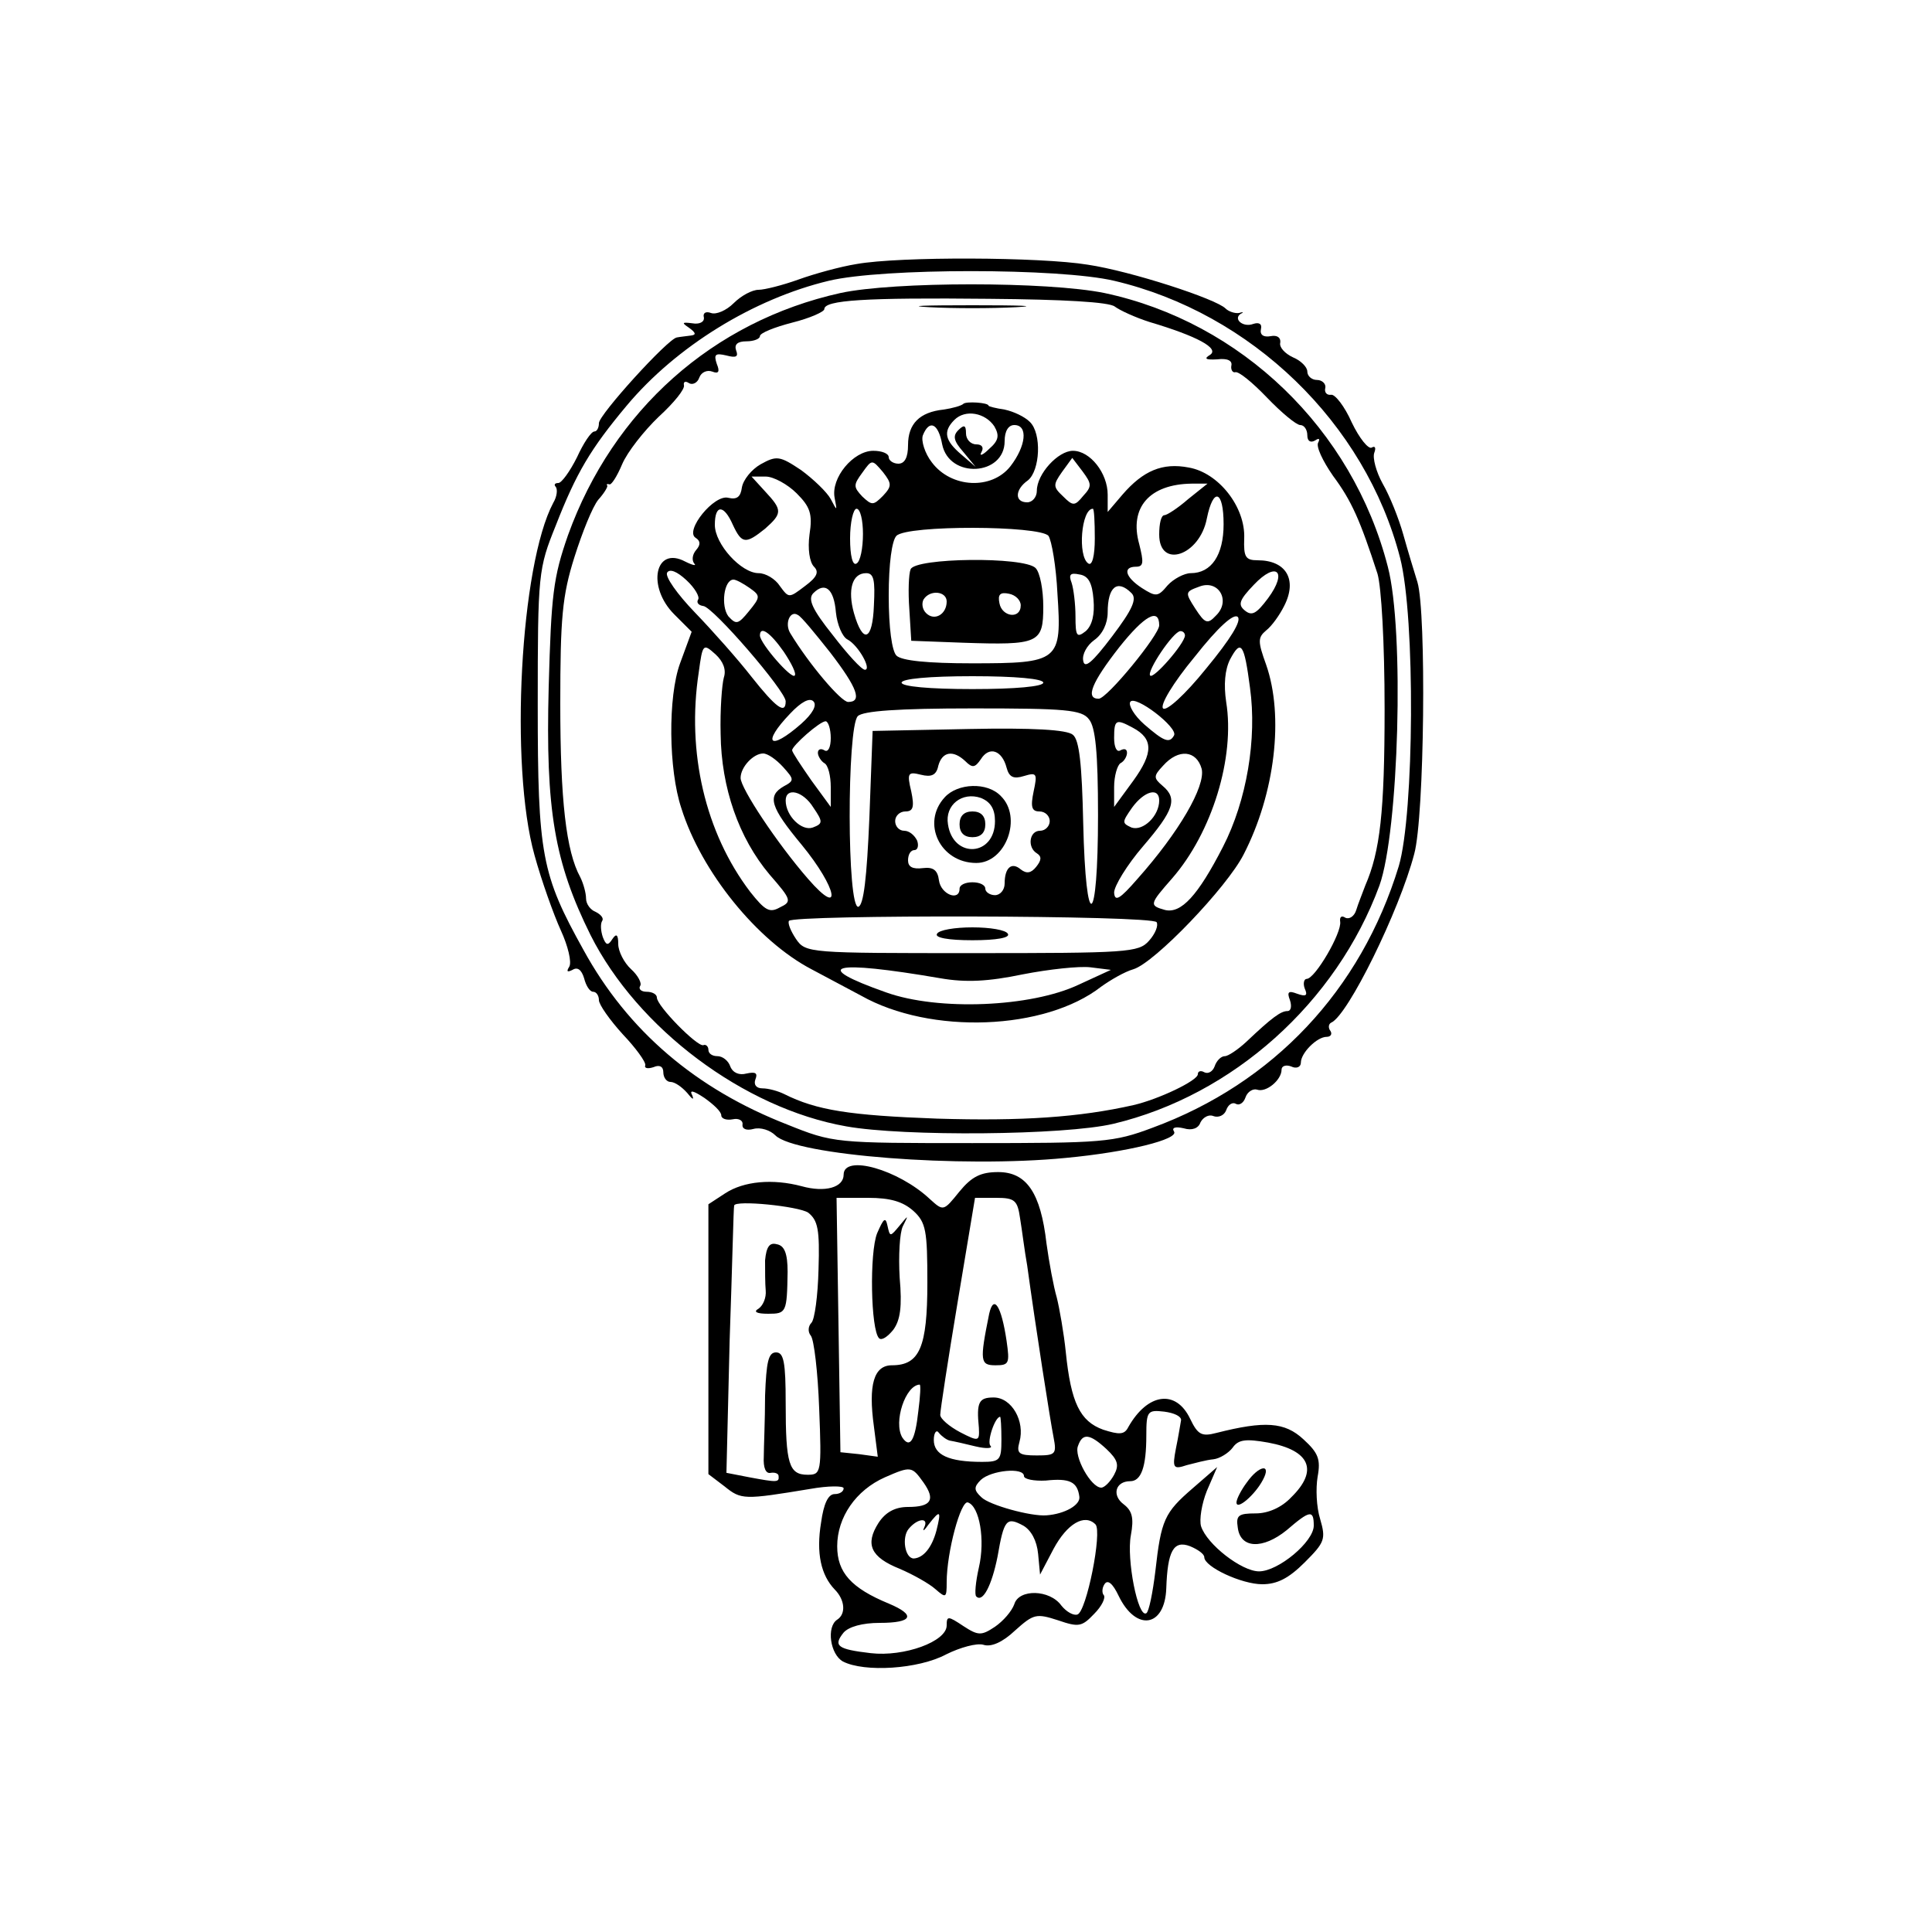
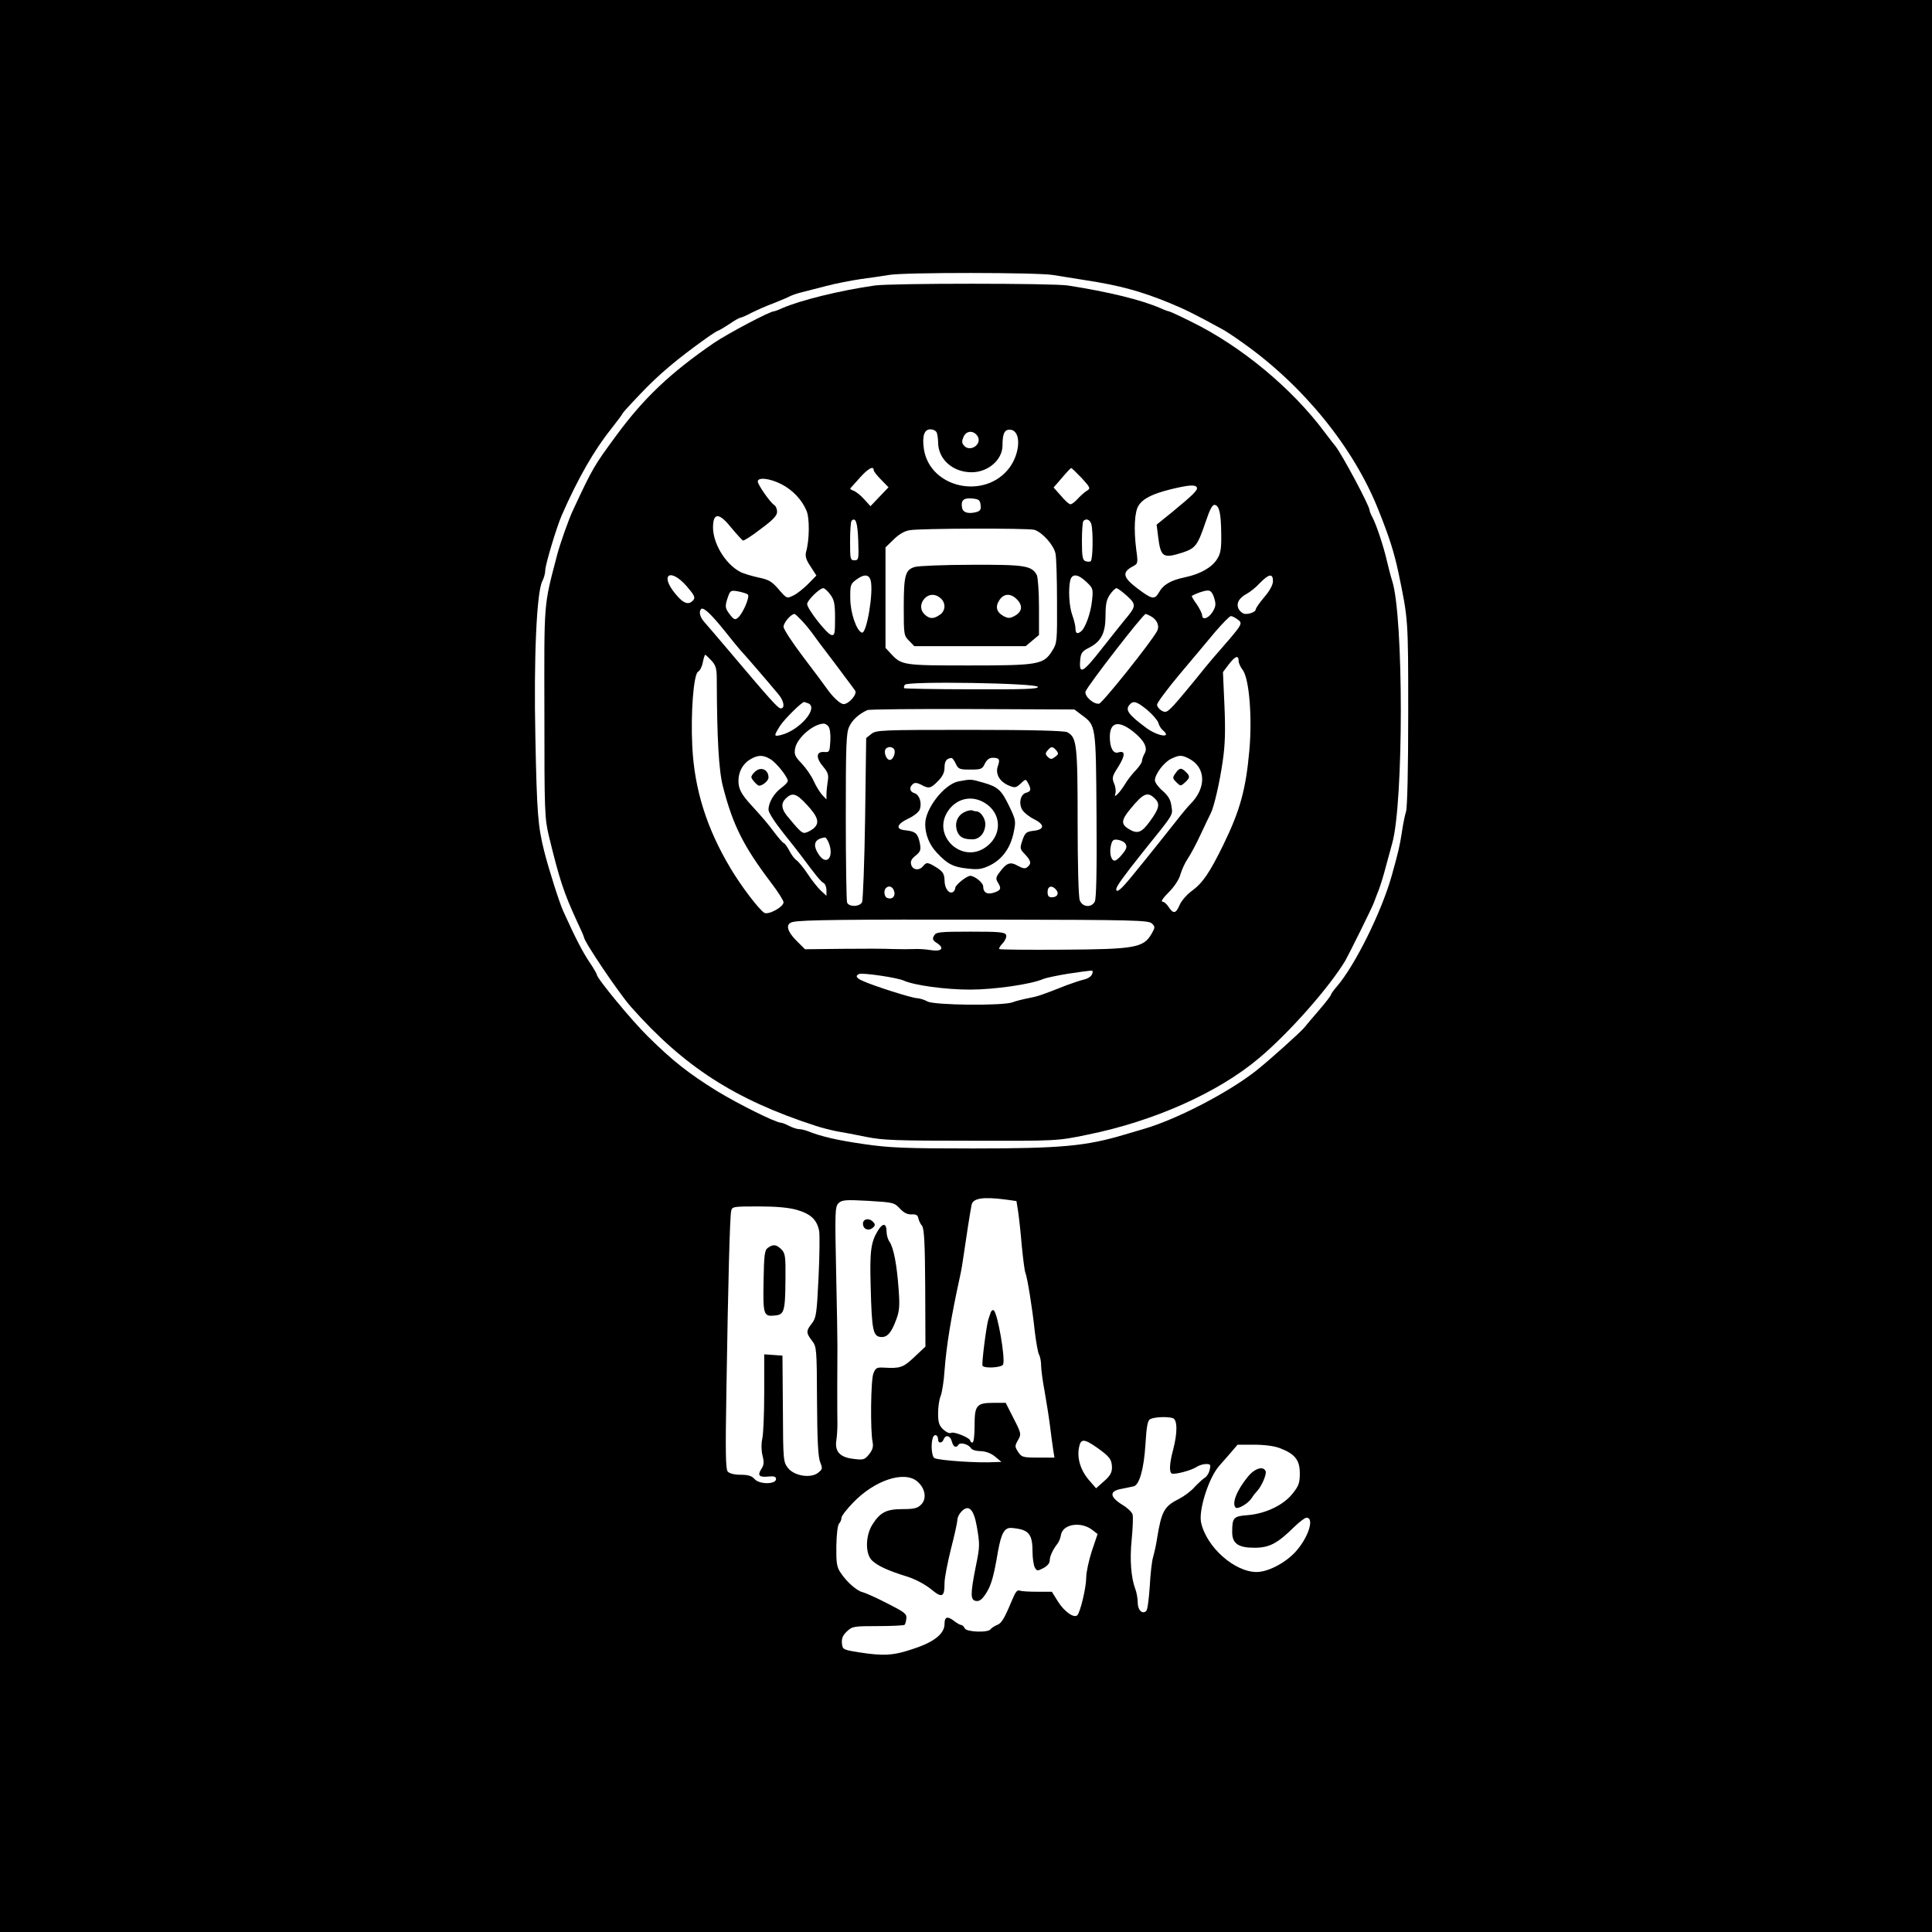
- <svg xmlns="http://www.w3.org/2000/svg" version="1.0" width="300pt" height="300pt" viewBox="0 0 300 300" preserveAspectRatio="xMidYMid meet">
-   <g transform="translate(0,300) scale(0.1,-0.1)" fill="#000000" stroke="none">
-     <path d="M1330 2590 c-25 -4 -65 -15 -90 -24 -25 -9 -53 -16 -62 -16 -10 0 -27 -9 -39 -21 -11 -11 -27 -18 -35 -15 -8 3 -13 0 -11 -7 1 -7 -7 -11 -18 -9 -16 2 -17 1 -5 -7 11 -8 11 -11 3 -12 -7 -1 -17 -2 -22 -3 -14 -2 -121 -120 -121 -133 0 -7 -3 -13 -7 -13 -5 0 -17 -18 -27 -40 -11 -22 -24 -40 -29 -40 -6 0 -7 -3 -4 -6 3 -4 2 -15 -4 -25 -51 -96 -68 -408 -29 -547 11 -40 30 -93 41 -117 11 -24 17 -49 13 -56 -5 -8 -3 -9 5 -5 8 5 14 0 18 -13 3 -12 9 -21 14 -21 5 0 9 -6 9 -13 0 -7 17 -31 37 -53 20 -21 36 -43 35 -48 -2 -5 4 -6 13 -3 9 4 15 1 15 -8 0 -8 5 -15 11 -15 7 0 18 -8 26 -17 8 -10 11 -12 8 -4 -5 9 1 8 19 -4 14 -10 26 -21 26 -27 0 -5 8 -8 18 -6 9 2 16 -2 15 -8 -1 -7 6 -10 17 -7 11 3 26 -2 34 -10 31 -31 288 -51 451 -35 96 9 176 29 168 41 -4 6 2 8 15 5 13 -4 23 0 26 9 4 8 13 13 20 10 8 -3 17 1 20 9 3 9 10 13 15 10 5 -3 12 1 15 10 3 9 12 14 18 12 14 -5 38 15 38 31 0 6 7 8 15 5 8 -4 15 -1 15 6 0 15 25 40 40 40 6 0 9 4 6 9 -4 5 -3 11 1 13 26 11 106 174 129 262 16 58 19 375 5 422 -5 16 -15 49 -22 74 -7 25 -21 60 -32 79 -10 18 -16 40 -13 48 3 8 1 11 -4 8 -5 -3 -19 14 -31 39 -11 25 -26 44 -32 43 -7 -1 -11 4 -9 11 1 6 -5 12 -13 12 -8 0 -15 6 -15 13 0 7 -10 17 -22 22 -13 6 -22 16 -20 23 1 8 -5 12 -15 10 -11 -2 -17 2 -15 11 2 8 -3 11 -12 8 -16 -6 -32 8 -19 16 5 2 3 3 -3 1 -6 -1 -16 2 -21 7 -15 15 -147 58 -214 68 -73 12 -292 13 -359 1z m400 -26 c213 -50 390 -221 444 -430 24 -93 22 -398 -2 -479 -59 -193 -195 -337 -382 -406 -61 -23 -78 -24 -280 -24 -213 0 -216 0 -288 29 -141 55 -247 145 -316 271 -65 117 -71 147 -71 380 0 205 1 212 28 279 32 82 54 119 110 186 77 92 197 166 314 194 83 20 358 20 443 0z" />
-     <path d="M1305 2545 c-198 -44 -353 -182 -423 -376 -23 -66 -26 -92 -30 -236 -5 -191 9 -272 65 -385 73 -145 238 -269 397 -297 89 -16 339 -14 415 4 185 44 346 188 413 370 30 84 39 396 13 495 -55 214 -228 380 -440 425 -88 18 -327 18 -410 0z m426 -21 c8 -6 32 -17 54 -24 74 -22 109 -41 94 -51 -10 -6 -7 -8 11 -7 16 2 24 -2 22 -10 -1 -6 2 -11 6 -10 5 2 27 -16 49 -39 23 -24 46 -43 52 -43 6 0 11 -7 11 -16 0 -9 5 -12 12 -8 6 4 8 3 5 -3 -4 -6 7 -29 23 -52 29 -39 42 -69 69 -152 6 -21 11 -106 11 -210 0 -160 -7 -221 -30 -274 -4 -11 -11 -28 -14 -38 -3 -10 -11 -15 -17 -12 -6 4 -9 1 -8 -6 3 -17 -39 -89 -52 -89 -4 0 -6 -7 -3 -15 5 -11 2 -13 -12 -8 -13 5 -16 3 -11 -10 3 -9 2 -17 -4 -17 -10 0 -24 -10 -64 -48 -13 -12 -28 -22 -33 -22 -6 0 -13 -7 -16 -16 -3 -8 -10 -12 -16 -9 -5 3 -10 2 -10 -3 0 -10 -61 -39 -100 -48 -84 -19 -173 -25 -305 -21 -136 5 -187 13 -237 38 -10 5 -25 9 -34 9 -10 0 -14 6 -11 14 4 10 0 12 -14 9 -11 -3 -21 1 -25 11 -3 9 -12 16 -20 16 -8 0 -14 4 -14 10 0 5 -4 9 -8 7 -10 -2 -72 61 -72 74 0 5 -7 9 -16 9 -8 0 -13 4 -10 9 3 4 -3 16 -14 26 -11 10 -20 28 -20 39 0 15 -3 17 -9 8 -7 -11 -10 -10 -15 3 -3 9 -4 20 -1 25 3 4 -2 10 -10 14 -8 3 -15 12 -15 21 0 8 -4 23 -9 33 -22 40 -31 120 -31 269 0 133 3 168 22 228 12 38 28 78 37 89 9 10 15 20 14 22 -2 2 0 3 3 2 3 -2 12 12 20 31 8 19 34 52 57 74 23 21 41 43 39 49 -1 5 2 7 8 3 5 -3 13 0 16 9 3 8 12 12 20 9 10 -4 12 0 7 12 -5 15 -2 17 15 13 15 -4 19 -2 15 8 -3 9 2 14 16 14 12 0 21 4 21 8 0 5 23 14 50 21 28 7 50 17 50 21 0 14 63 18 256 16 116 -1 186 -5 195 -12z" />
-     <path d="M1443 2523 c37 -2 97 -2 135 0 37 2 6 3 -68 3 -74 0 -105 -1 -67 -3z" />
-     <path d="M1496 2373 c-3 -3 -17 -7 -31 -9 -37 -4 -55 -22 -55 -55 0 -19 -5 -29 -15 -29 -8 0 -15 5 -15 10 0 6 -11 10 -24 10 -31 0 -66 -42 -60 -73 4 -21 4 -21 -6 -2 -6 11 -27 31 -46 45 -33 22 -38 23 -63 9 -14 -8 -27 -24 -29 -36 -2 -15 -8 -19 -21 -16 -22 6 -68 -51 -51 -62 8 -5 8 -11 1 -19 -6 -7 -7 -16 -3 -21 4 -4 -2 -3 -14 3 -47 25 -60 -39 -17 -82 l27 -27 -18 -49 c-19 -52 -18 -165 2 -225 31 -99 118 -206 202 -250 21 -11 56 -30 77 -41 108 -61 286 -54 373 14 14 10 36 23 50 27 33 10 145 127 171 178 49 95 63 215 35 295 -13 36 -13 42 0 53 9 7 21 24 28 38 21 41 3 71 -41 71 -19 0 -22 5 -21 34 2 49 -40 102 -86 110 -41 8 -71 -5 -103 -42 l-23 -27 0 27 c0 33 -27 68 -54 68 -23 0 -56 -36 -56 -62 0 -10 -7 -18 -15 -18 -20 0 -19 20 1 34 19 15 22 73 3 91 -8 8 -25 16 -39 19 -14 2 -25 5 -25 6 0 5 -35 7 -39 3z m48 -35 c8 -14 7 -22 -8 -35 -10 -10 -16 -12 -12 -5 4 7 1 12 -8 12 -9 0 -16 8 -16 17 0 13 -3 14 -12 5 -9 -9 -7 -17 8 -34 l19 -23 -22 19 c-26 22 -29 36 -11 54 17 17 48 11 62 -10z m-81 -28 c11 -54 97 -49 97 5 0 16 6 25 15 25 22 0 18 -33 -6 -64 -29 -37 -92 -34 -122 6 -11 14 -17 34 -14 42 10 25 24 19 30 -14z m-92 -80 c-15 -15 -17 -15 -32 -1 -14 15 -14 18 0 37 15 21 15 21 32 1 14 -18 14 -22 0 -37z m311 0 c-13 -16 -16 -16 -31 -1 -16 15 -16 18 -2 38 l16 22 16 -21 c14 -19 15 -23 1 -38z m-445 4 c21 -21 25 -32 20 -64 -3 -22 0 -43 7 -50 8 -8 5 -16 -14 -30 -25 -19 -25 -19 -39 0 -7 11 -22 20 -33 20 -27 0 -68 45 -68 75 0 32 14 32 28 0 14 -30 20 -30 50 -6 27 24 27 29 0 58 l-21 23 22 0 c12 0 34 -12 48 -26z m608 -9 c-16 -14 -33 -25 -37 -25 -5 0 -8 -13 -8 -30 0 -54 63 -33 74 25 10 49 26 44 26 -9 0 -48 -19 -76 -51 -76 -10 0 -27 -9 -36 -19 -15 -18 -18 -18 -40 -4 -26 17 -30 33 -9 33 12 0 12 7 5 35 -16 57 16 93 81 94 l25 0 -30 -24z m-505 -54 c0 -22 -4 -43 -10 -46 -6 -4 -10 12 -10 39 0 25 5 46 10 46 6 0 10 -18 10 -39z m360 -7 c0 -27 -4 -43 -10 -39 -17 11 -11 85 7 85 2 0 3 -21 3 -46z m-72 4 c5 -7 12 -48 14 -90 7 -105 3 -108 -133 -108 -68 0 -109 4 -117 12 -7 7 -12 43 -12 93 0 50 5 86 12 93 17 17 222 16 236 0z m-544 -99 c-3 -5 1 -9 8 -10 15 -1 128 -132 128 -148 0 -21 -15 -10 -53 38 -21 27 -61 72 -88 100 -27 28 -47 56 -43 62 4 6 15 2 30 -12 13 -12 21 -26 18 -30z m885 2 c-18 -24 -25 -28 -36 -19 -11 9 -9 16 14 40 35 37 53 21 22 -21z m-612 -11 c-2 -55 -17 -61 -31 -12 -10 36 -3 62 19 62 12 0 14 -11 12 -50z m341 9 c2 -23 -2 -40 -12 -49 -14 -11 -16 -8 -16 23 0 19 -3 43 -6 52 -5 13 -2 16 12 13 14 -2 20 -13 22 -39z m-534 18 c17 -12 17 -14 -1 -36 -17 -21 -20 -21 -32 -8 -12 16 -7 57 8 57 4 0 15 -6 25 -13z m724 -43 c-13 -14 -17 -12 -32 11 -16 25 -16 26 6 34 30 12 50 -22 26 -45z m-590 5 c2 -19 10 -38 18 -42 17 -9 38 -47 27 -47 -5 0 -27 24 -50 54 -32 40 -39 56 -30 65 18 18 32 7 35 -30z m459 30 c9 -9 1 -26 -30 -67 -31 -41 -43 -51 -45 -38 -2 10 6 24 17 32 13 9 21 26 21 43 0 40 15 52 37 30z m-468 -92 c43 -56 50 -77 28 -77 -11 0 -61 59 -90 107 -9 15 0 36 12 28 5 -2 27 -29 50 -58z m511 42 c0 -15 -81 -114 -94 -114 -21 0 -11 25 32 80 39 49 62 62 62 34z m73 -67 c-33 -41 -62 -67 -67 -62 -5 5 15 39 49 80 37 47 61 68 67 62 6 -6 -11 -34 -49 -80z m-656 26 c12 -18 20 -34 17 -37 -5 -6 -53 49 -54 62 0 16 16 5 37 -25z m623 25 c-1 -13 -49 -68 -54 -62 -6 6 36 69 47 69 4 0 7 -3 7 -7z m-716 -65 c-3 -11 -6 -50 -5 -88 1 -83 28 -161 76 -218 34 -39 35 -42 16 -51 -16 -9 -23 -5 -46 24 -70 92 -99 217 -80 341 6 45 7 45 26 28 12 -11 17 -24 13 -36z m817 -16 c11 -79 -5 -175 -42 -247 -39 -76 -65 -104 -90 -98 -25 7 -24 9 11 49 62 71 98 188 84 274 -4 27 -2 50 6 66 17 32 22 25 31 -44z m-321 8 c0 -6 -43 -10 -110 -10 -67 0 -110 4 -110 10 0 6 43 10 110 10 67 0 110 -4 110 -10z m-376 -64 c-49 -43 -62 -31 -17 16 17 18 30 25 36 19 6 -6 -1 -19 -19 -35z m579 -18 c-7 -13 -16 -9 -46 17 -16 14 -25 30 -22 35 7 12 75 -40 68 -52z m-132 25 c10 -12 14 -51 14 -149 0 -176 -19 -186 -23 -12 -2 91 -6 129 -16 137 -9 8 -63 11 -162 9 l-149 -3 -5 -134 c-4 -95 -9 -136 -17 -139 -18 -5 -18 279 -1 296 8 8 62 12 179 12 143 0 169 -2 180 -17z m-401 -29 c0 -14 -4 -23 -10 -19 -5 3 -10 2 -10 -4 0 -5 5 -13 10 -16 6 -3 10 -20 10 -37 l0 -31 -30 41 c-16 23 -30 44 -30 47 0 7 43 45 52 45 4 0 8 -12 8 -26z m469 16 c32 -17 32 -39 1 -82 l-30 -41 0 31 c0 17 5 34 10 37 6 3 10 11 10 16 0 6 -4 7 -10 4 -6 -4 -10 5 -10 19 0 29 3 30 29 16z m-196 -62 c4 -15 11 -18 27 -13 20 6 21 4 15 -24 -5 -24 -3 -31 9 -31 9 0 16 -7 16 -15 0 -8 -7 -15 -15 -15 -17 0 -20 -26 -5 -35 8 -5 7 -11 -1 -21 -8 -10 -15 -11 -24 -4 -14 12 -25 3 -25 -22 0 -10 -7 -18 -15 -18 -8 0 -15 5 -15 10 0 6 -9 10 -20 10 -11 0 -20 -4 -20 -10 0 -20 -29 -9 -32 13 -2 16 -9 21 -25 19 -16 -2 -23 2 -23 12 0 9 4 16 10 16 5 0 7 7 4 15 -4 8 -12 15 -20 15 -8 0 -14 7 -14 15 0 8 7 15 16 15 12 0 14 7 9 31 -7 29 -5 31 15 26 16 -4 24 -1 27 14 6 22 23 25 42 7 11 -11 15 -10 24 3 13 21 33 14 40 -13z m-347 1 c17 -19 18 -21 1 -30 -26 -15 -21 -32 28 -91 55 -67 64 -115 10 -53 -48 55 -105 141 -105 157 0 17 20 38 35 38 7 0 20 -9 31 -21z m650 -3 c6 -27 -35 -98 -100 -171 -27 -31 -35 -36 -36 -21 0 10 20 43 45 72 48 56 54 74 30 94 -14 12 -14 15 1 31 24 27 52 24 60 -5z m-603 -60 c15 -22 15 -25 -1 -31 -17 -6 -42 18 -42 42 0 21 27 15 43 -11z m537 11 c0 -24 -25 -48 -43 -42 -15 7 -15 8 1 31 19 26 42 32 42 11z m-4 -189 c3 -5 -2 -18 -12 -29 -16 -18 -33 -19 -275 -19 -253 0 -258 0 -273 22 -8 12 -13 24 -11 28 6 10 565 9 571 -2z m-336 -87 c40 -7 75 -5 128 6 41 8 88 13 105 11 l32 -4 -50 -23 c-74 -35 -218 -41 -299 -12 -119 42 -85 51 84 22z" />
-     <path d="M1414 2116 c-3 -7 -4 -35 -2 -62 l3 -49 80 -3 c118 -4 125 -1 125 56 0 26 -5 53 -12 60 -18 18 -187 16 -194 -2z m56 -50 c0 -20 -19 -31 -32 -18 -6 6 -7 15 -4 21 10 16 36 13 36 -3z m115 -6 c0 -22 -29 -18 -33 3 -3 14 1 18 15 15 10 -2 18 -10 18 -18z" />
-     <path d="M1467 1762 c-37 -40 -7 -102 49 -102 46 0 72 71 38 104 -21 22 -67 20 -87 -2z m78 -37 c0 -55 -65 -59 -73 -5 -5 30 22 51 51 41 15 -6 22 -17 22 -36z" />
-     <path d="M1490 1720 c0 -13 7 -20 20 -20 13 0 20 7 20 20 0 13 -7 20 -20 20 -13 0 -20 -7 -20 -20z" />
-     <path d="M1455 1550 c-4 -6 17 -10 55 -10 38 0 59 4 55 10 -3 6 -28 10 -55 10 -27 0 -52 -4 -55 -10z" />
-     <path d="M1310 1176 c0 -20 -29 -28 -65 -18 -45 12 -90 8 -119 -11 l-26 -17 0 -210 0 -209 25 -19 c26 -21 30 -21 133 -4 28 5 52 5 52 1 0 -5 -6 -9 -14 -9 -10 0 -17 -15 -21 -44 -8 -48 0 -82 21 -104 16 -16 18 -38 4 -47 -17 -11 -11 -54 9 -65 33 -17 117 -12 160 11 22 11 48 18 58 15 12 -4 30 4 49 22 29 26 33 27 67 16 32 -11 37 -10 56 10 12 12 18 25 15 29 -3 3 -3 11 1 17 5 8 13 1 22 -18 27 -56 72 -49 74 12 2 57 11 75 37 65 12 -5 22 -12 22 -17 0 -15 58 -42 90 -42 23 0 41 9 66 34 31 31 33 36 24 67 -6 19 -7 48 -4 66 5 27 1 37 -22 58 -29 27 -60 29 -135 10 -23 -6 -29 -3 -41 22 -22 46 -66 40 -96 -13 -6 -12 -14 -12 -39 -4 -36 13 -50 42 -58 120 -3 30 -10 69 -14 85 -5 17 -12 55 -16 84 -9 79 -31 111 -75 111 -27 0 -41 -7 -60 -30 -25 -31 -25 -31 -46 -12 -49 46 -134 70 -134 38z m108 -56 c20 -18 22 -31 22 -112 0 -100 -12 -128 -55 -128 -28 0 -37 -30 -28 -95 l6 -47 -29 4 -29 3 -3 198 -3 197 49 0 c35 0 54 -6 70 -20z m166 -12 c3 -18 7 -51 11 -73 13 -95 36 -242 41 -267 5 -26 3 -28 -26 -28 -28 0 -32 3 -27 21 9 32 -12 69 -40 69 -23 0 -27 -7 -23 -47 1 -21 0 -22 -29 -7 -17 9 -31 21 -31 27 0 7 12 85 27 175 l27 162 33 0 c29 0 33 -4 37 -32z m-329 9 c15 -12 18 -26 16 -88 -1 -41 -6 -78 -11 -83 -5 -5 -6 -14 -1 -20 5 -6 11 -57 13 -113 4 -100 3 -103 -18 -103 -29 0 -34 17 -34 111 0 64 -3 79 -15 79 -12 0 -15 -15 -17 -67 0 -38 -2 -80 -2 -95 -1 -17 3 -27 11 -25 6 1 12 -1 12 -5 1 -10 -2 -10 -45 -2 l-36 7 5 206 c4 113 6 207 7 209 1 9 100 -1 115 -11z m171 -308 c-5 -46 -13 -59 -25 -41 -14 24 5 81 27 82 2 0 1 -18 -2 -41z m408 -14 c-1 -5 -4 -25 -8 -44 -6 -31 -4 -33 17 -26 12 3 30 8 41 9 10 1 24 10 30 18 9 13 21 14 55 8 65 -12 79 -43 36 -85 -15 -16 -36 -25 -55 -25 -27 0 -31 -3 -28 -22 4 -33 39 -34 76 -4 36 31 42 32 42 7 0 -25 -55 -71 -85 -71 -27 0 -81 42 -90 70 -3 10 1 35 9 55 l16 37 -38 -33 c-44 -38 -49 -49 -58 -129 -4 -33 -10 -63 -14 -65 -13 -8 -31 84 -24 121 5 27 2 38 -11 48 -19 14 -13 36 10 36 17 0 25 22 25 71 0 38 2 40 28 37 15 -2 26 -7 26 -13z m-279 -30 c0 -32 -2 -35 -30 -35 -52 0 -75 11 -75 34 0 11 4 17 8 11 4 -5 12 -11 17 -12 6 -1 24 -5 40 -9 17 -4 27 -3 23 1 -6 6 7 45 15 45 1 0 2 -16 2 -35z m163 -15 c18 -17 20 -25 12 -40 -6 -11 -15 -20 -20 -20 -16 0 -43 49 -36 65 7 20 18 19 44 -5z m-284 -52 c19 -27 12 -38 -24 -38 -20 0 -35 -8 -46 -25 -21 -33 -12 -53 33 -71 21 -9 46 -23 56 -32 16 -14 17 -13 17 11 0 47 22 128 33 124 18 -6 27 -58 17 -101 -5 -22 -7 -43 -4 -45 10 -10 24 17 33 62 10 58 14 62 40 48 12 -7 21 -23 23 -44 l3 -32 21 40 c21 39 48 55 65 38 11 -11 -14 -136 -28 -140 -6 -2 -17 4 -25 14 -18 25 -66 26 -73 2 -4 -11 -17 -26 -30 -35 -21 -14 -26 -14 -49 1 -24 16 -26 16 -26 1 0 -25 -66 -49 -118 -43 -51 6 -59 11 -42 32 8 9 29 15 56 15 51 0 57 12 14 30 -58 24 -80 48 -80 89 0 45 29 87 74 107 41 18 42 17 60 -8z m156 10 c0 -5 16 -8 34 -7 37 4 49 -2 52 -25 2 -13 -23 -27 -51 -29 -24 -2 -89 16 -101 28 -12 11 -12 16 -1 27 16 15 67 20 67 6z m-136 -85 c-7 -26 -20 -42 -35 -43 -14 0 -19 33 -8 46 14 17 32 18 24 2 -3 -7 0 -5 7 5 18 23 20 22 12 -10z" />
-     <path d="M1362 1085 c-12 -30 -10 -150 3 -163 4 -4 13 2 22 13 11 15 14 36 10 81 -2 34 0 70 5 80 9 18 9 18 -5 1 -15 -18 -15 -18 -19 0 -3 14 -6 11 -16 -12z" />
-     <path d="M1536 960 c-15 -74 -14 -80 10 -80 21 0 22 3 17 38 -8 54 -20 73 -27 42z" />
-     <path d="M1188 1043 c0 -15 0 -37 1 -47 1 -11 -4 -23 -11 -28 -9 -5 -3 -8 15 -8 28 0 29 2 30 65 0 29 -5 41 -17 43 -11 3 -16 -4 -18 -25z" />
-     <path d="M1936 698 c-9 -12 -16 -26 -16 -31 0 -13 29 12 41 35 14 26 -6 23 -25 -4z" />
+ <svg xmlns="http://www.w3.org/2000/svg" version="1.0" width="900pt" height="900pt" viewBox="0 0 900 900" preserveAspectRatio="xMidYMid meet">
+   <g transform="translate(0,900) scale(0.1,-0.1)" fill="#000000" stroke="none">
+     <path d="M0 4500 l0 -4500 4500 0 4500 0 0 4500 0 4500 -4500 0 -4500 0 0 -4500z m4905 3219 c33 -5 101 -16 150 -24 162 -25 258 -51 395 -107 74 -31 117 -52 250 -125 14 -8 55 -35 91 -61 281 -199 515 -487 630 -777 51 -127 73 -197 93 -290 46 -221 46 -214 46 -655 0 -257 -4 -439 -10 -460 -6 -19 -15 -64 -20 -100 -10 -63 -15 -85 -47 -200 -47 -167 -170 -416 -255 -515 -16 -18 -28 -36 -28 -39 0 -4 -24 -35 -53 -69 -29 -34 -62 -72 -72 -85 -21 -24 -154 -144 -220 -197 -128 -102 -373 -230 -530 -275 -16 -5 -55 -16 -85 -25 -180 -54 -295 -65 -707 -65 -316 0 -388 3 -506 20 -126 18 -203 36 -265 61 -13 5 -31 9 -40 9 -9 0 -30 7 -46 15 -15 8 -33 15 -38 15 -24 0 -197 86 -299 148 -133 83 -202 137 -319 252 -74 72 -240 273 -240 290 0 4 -16 32 -36 61 -31 47 -62 106 -120 234 -19 42 -68 197 -89 280 -29 116 -34 176 -41 530 -8 369 6 676 32 727 8 15 14 38 14 51 0 26 52 199 77 257 75 171 150 302 230 402 29 37 53 69 53 72 0 2 37 43 83 91 85 90 172 163 305 258 28 20 55 37 58 37 3 0 26 14 51 30 24 17 48 30 52 30 4 0 28 10 52 23 24 12 71 33 104 45 33 13 68 28 77 33 10 5 34 13 55 18 21 5 72 19 113 29 41 11 113 25 160 32 47 6 105 15 130 19 69 13 696 12 765 0z m-220 -4307 l50 -7 8 -50 c4 -27 12 -99 17 -160 6 -60 13 -117 17 -125 9 -23 32 -164 43 -269 6 -51 15 -101 20 -111 6 -10 10 -34 10 -52 0 -18 7 -71 16 -118 8 -47 20 -119 25 -160 5 -41 12 -92 15 -112 l6 -38 -76 0 c-71 0 -77 2 -93 26 -16 25 -16 28 -1 55 16 28 16 31 -20 101 l-37 73 -56 0 c-80 0 -89 -11 -89 -106 0 -46 -4 -79 -10 -79 -5 0 -10 4 -10 8 0 14 -77 45 -90 37 -6 -4 -22 3 -36 16 -19 18 -24 32 -24 75 0 29 5 65 12 81 6 15 15 69 18 118 9 118 30 247 72 439 6 26 14 74 18 105 10 71 30 199 36 228 6 31 52 39 159 25z m-493 -42 c19 -20 35 -28 54 -27 21 1 29 -3 32 -18 2 -11 10 -27 17 -35 10 -12 14 -79 15 -289 l1 -274 -52 -49 c-52 -49 -65 -53 -141 -49 -33 2 -39 -1 -49 -26 -13 -29 -15 -271 -4 -321 4 -21 0 -36 -16 -56 -21 -26 -26 -28 -73 -22 -63 7 -88 34 -80 86 3 19 5 53 5 75 -1 40 -1 278 0 365 0 25 -2 181 -6 346 -6 279 -5 303 11 319 16 15 31 17 138 11 117 -7 122 -8 148 -36z m-480 -6 c65 -19 94 -46 104 -99 3 -18 2 -116 -3 -218 -8 -166 -11 -187 -31 -212 -28 -35 -27 -45 1 -81 21 -28 22 -35 23 -281 1 -182 5 -262 15 -285 11 -28 11 -32 -9 -48 -34 -28 -110 -16 -140 20 -23 29 -24 33 -25 277 l-2 248 -42 3 -43 3 0 -178 c0 -98 -4 -195 -9 -215 -5 -23 -5 -54 1 -78 8 -32 7 -45 -6 -64 -19 -30 -9 -39 37 -34 23 2 32 -1 32 -12 0 -25 -77 -26 -100 0 -13 15 -30 20 -65 20 -30 0 -52 6 -60 15 -10 12 -11 97 -6 383 8 510 16 803 22 830 4 21 8 22 126 22 82 0 141 -5 180 -16z m1751 -970 c22 -7 23 -67 2 -147 -17 -64 -19 -103 -7 -111 11 -7 93 14 117 31 11 7 30 13 43 13 21 0 23 -3 17 -27 -3 -16 -14 -32 -23 -37 -9 -6 -30 -25 -47 -43 -16 -19 -49 -43 -72 -55 -70 -35 -82 -57 -103 -185 -4 -29 -13 -67 -18 -85 -6 -18 -13 -80 -16 -138 -4 -57 -10 -108 -16 -114 -18 -18 -40 3 -40 38 0 19 -5 47 -11 63 -20 52 -27 138 -17 233 5 52 7 103 4 115 -3 11 -24 31 -46 44 -63 39 -64 66 -2 76 20 4 44 9 53 11 27 7 48 82 55 197 5 82 10 110 22 116 18 10 78 13 105 5z m-1093 -100 c0 -19 19 -18 26 1 9 23 31 18 38 -10 7 -26 20 -32 31 -15 8 13 47 2 58 -16 4 -8 25 -14 45 -14 24 -1 47 -9 67 -25 l30 -25 -30 -1 c-78 -5 -252 7 -281 18 -14 5 -19 67 -8 97 7 18 24 12 24 -10z m738 -36 c61 -43 71 -56 72 -94 0 -24 -9 -40 -37 -64 l-37 -33 -33 38 c-39 45 -56 101 -47 150 8 44 23 44 82 3z m854 -4 c71 -27 93 -56 93 -117 0 -45 -5 -59 -33 -94 -42 -54 -126 -94 -208 -101 -68 -5 -74 -11 -74 -79 0 -53 28 -73 103 -73 70 0 107 19 187 98 24 23 49 42 56 42 39 0 8 -95 -52 -160 -48 -52 -128 -93 -180 -93 -103 0 -234 116 -259 231 -12 58 36 209 85 264 8 9 31 35 50 57 l35 41 77 0 c48 0 94 -6 120 -16z m-1688 -156 c37 -32 44 -80 17 -107 -17 -17 -33 -21 -86 -21 -76 0 -105 -15 -141 -72 -33 -52 -34 -138 -1 -168 26 -25 77 -48 165 -75 37 -12 82 -36 109 -58 52 -43 63 -38 63 29 0 23 14 94 30 159 17 65 30 126 30 136 0 11 9 28 20 39 33 33 56 9 70 -69 15 -88 15 -93 -5 -191 -25 -127 -25 -154 2 -158 16 -2 28 7 46 35 24 37 36 77 56 196 16 88 31 113 66 109 78 -7 95 -27 95 -113 0 -28 5 -59 10 -70 10 -18 13 -18 40 -4 18 9 30 23 30 35 0 20 14 51 37 80 6 8 13 25 15 38 7 53 95 67 149 23 l22 -17 -27 -80 c-14 -43 -26 -99 -26 -123 0 -46 -27 -159 -41 -175 -15 -16 -61 16 -91 64 l-28 45 -68 0 c-37 0 -73 2 -80 5 -14 5 -21 -4 -40 -50 -34 -81 -47 -103 -68 -110 -12 -5 -25 -14 -29 -19 -10 -18 -115 -14 -121 4 -4 8 -11 15 -16 15 -5 0 -21 9 -35 20 -30 23 -43 18 -43 -15 0 -45 -48 -84 -143 -115 -96 -33 -140 -35 -257 -17 -73 12 -75 13 -78 42 -2 23 4 37 23 55 25 24 33 25 145 25 65 0 121 3 124 6 3 3 7 16 8 29 3 22 -8 30 -89 71 -50 26 -102 49 -115 52 -28 7 -76 50 -103 92 -17 25 -20 46 -19 123 1 55 6 98 13 105 6 6 11 18 11 27 0 8 24 39 53 69 101 106 241 152 301 99z" />
+     <path d="M4075 7670 c-162 -23 -348 -69 -432 -106 -17 -8 -34 -14 -37 -14 -20 0 -214 -103 -281 -148 -202 -139 -326 -256 -455 -432 -103 -140 -109 -150 -200 -345 -21 -44 -63 -163 -76 -215 -62 -238 -59 -205 -58 -730 0 -461 1 -490 21 -575 49 -201 68 -260 129 -393 19 -40 34 -74 34 -77 0 -20 161 -259 219 -325 247 -279 484 -432 859 -554 30 -10 75 -21 100 -26 26 -4 88 -16 137 -26 78 -16 144 -18 490 -18 399 -1 400 -1 540 28 308 62 608 195 799 356 139 116 328 330 403 455 16 28 124 245 133 270 4 11 14 38 23 60 8 22 23 69 32 105 10 36 23 85 30 110 54 187 54 1061 0 1225 -7 22 -18 65 -25 95 -15 65 -47 162 -66 199 -8 14 -14 30 -14 34 0 21 -131 265 -160 300 -6 7 -27 34 -48 62 -154 207 -391 403 -624 517 -54 27 -100 48 -104 48 -3 0 -20 6 -37 14 -93 40 -241 76 -432 106 -69 11 -824 11 -900 0z m289 -686 c3 -9 6 -29 6 -44 0 -79 68 -140 156 -140 77 0 144 58 144 125 0 57 10 76 38 73 49 -6 46 -106 -5 -176 -113 -152 -370 -97 -399 85 -9 61 1 93 30 93 13 0 27 -7 30 -16z m190 -16 c23 -38 -36 -77 -64 -43 -10 12 -10 21 -1 41 13 29 47 30 65 2z m-484 -158 c0 -6 16 -26 35 -45 l34 -35 -42 -44 -42 -44 -30 33 c-16 18 -39 36 -49 39 -10 4 -17 8 -15 11 2 2 22 24 44 49 38 43 65 58 65 36z m969 -37 c39 -43 42 -48 26 -58 -10 -5 -29 -22 -43 -37 -14 -16 -30 -28 -36 -27 -6 0 -26 18 -44 40 l-34 38 39 45 c21 25 40 45 43 46 2 0 24 -21 49 -47z m-1400 -28 c53 -27 96 -72 118 -124 15 -34 14 -136 -2 -192 -5 -20 0 -37 21 -68 l27 -42 -38 -39 c-21 -21 -52 -46 -69 -54 -31 -15 -31 -15 -69 29 -32 37 -46 45 -95 55 -31 7 -68 18 -82 25 -74 38 -135 143 -128 222 4 56 32 51 86 -17 25 -30 49 -56 53 -58 4 -2 42 22 83 54 57 42 76 62 76 80 0 13 -6 27 -13 31 -19 12 -77 95 -77 110 0 21 56 15 109 -12z m1936 -15 c7 -11 -14 -33 -114 -115 l-73 -59 7 -56 c12 -96 23 -103 114 -74 60 20 70 33 107 142 20 60 32 82 43 80 21 -4 29 -39 30 -137 1 -67 -3 -90 -19 -115 -24 -39 -78 -70 -149 -85 -67 -14 -102 -34 -123 -72 -20 -34 -32 -31 -101 21 -66 50 -71 74 -21 101 25 13 26 15 17 79 -12 95 -8 176 11 205 21 33 66 55 151 76 83 20 112 22 120 9z m-1007 -82 c3 -22 -2 -29 -22 -34 -36 -9 -60 -1 -64 19 -7 36 6 48 45 45 33 -3 38 -7 41 -30z m-570 -166 c3 -87 2 -92 -18 -92 -19 0 -20 6 -20 88 0 49 3 92 7 96 19 19 28 -8 31 -92z m1086 76 c9 -36 7 -166 -3 -172 -5 -4 -16 -3 -25 0 -13 5 -16 23 -16 93 0 48 3 91 7 94 13 14 31 6 37 -15z m-266 -26 c37 -11 91 -71 99 -111 4 -20 7 -121 7 -226 1 -181 0 -192 -22 -226 -40 -65 -64 -69 -388 -69 -307 0 -314 1 -364 55 l-25 27 0 234 0 234 37 36 c23 23 50 40 75 44 47 9 549 10 581 2z m-1619 -263 c35 -41 41 -52 31 -64 -21 -26 -47 -17 -84 29 -74 89 -24 123 53 35z m857 27 c14 -56 -19 -250 -41 -243 -25 8 -54 93 -54 159 -1 61 1 68 27 87 37 28 60 26 68 -3z m1004 -6 c32 -30 33 -33 27 -89 -6 -58 -32 -129 -52 -143 -17 -13 -25 -9 -25 15 0 12 -7 40 -15 62 -15 41 -19 123 -9 163 9 31 36 28 74 -8z m870 3 c0 -17 -15 -45 -40 -74 -22 -26 -40 -52 -40 -57 0 -11 -24 -22 -48 -22 -10 0 -23 9 -30 20 -16 26 -2 54 36 74 15 8 43 30 61 50 42 43 61 46 61 9z m-2062 -63 c18 -24 22 -43 22 -110 0 -72 -2 -81 -17 -78 -21 4 -113 122 -113 144 0 17 58 74 75 74 6 0 21 -13 33 -30z m1382 -6 c44 -40 43 -48 -9 -110 -14 -17 -64 -79 -110 -138 -87 -111 -105 -121 -99 -51 3 33 8 41 42 58 56 29 76 68 76 150 0 54 5 75 21 98 11 16 25 29 30 29 5 0 27 -16 49 -36z m-1766 6 c10 -10 -24 -90 -47 -108 -12 -11 -19 -8 -36 14 -24 31 -25 39 -10 83 11 31 14 32 48 26 20 -4 40 -10 45 -15z m2172 -15 c9 -29 8 -40 -7 -65 -19 -31 -49 -41 -49 -16 0 7 -11 30 -25 51 -15 20 -25 38 -23 39 18 11 57 25 73 25 14 1 23 -9 31 -34z m-2281 -153 c33 -42 67 -83 75 -92 14 -14 121 -138 176 -204 26 -31 32 -66 11 -66 -13 0 -50 42 -247 275 -46 55 -95 111 -107 125 -22 24 -29 50 -17 63 11 10 46 -23 109 -101z m361 46 c17 -18 37 -43 45 -54 8 -12 55 -75 105 -140 49 -66 94 -125 98 -132 10 -16 -30 -62 -54 -62 -16 0 -52 34 -81 76 -8 12 -56 76 -106 142 -51 67 -93 131 -93 142 0 19 34 59 51 60 3 0 19 -15 35 -32z m1624 22 c30 -16 43 -46 30 -70 -28 -52 -254 -335 -270 -338 -26 -4 -70 36 -63 57 11 29 268 361 280 361 2 0 13 -5 23 -10z m403 -14 c29 -22 33 -15 -116 -186 -16 -19 -55 -66 -86 -105 -31 -38 -72 -87 -92 -109 -32 -34 -38 -37 -57 -27 -12 7 -22 19 -22 29 1 9 48 73 106 142 58 69 133 158 166 198 34 39 66 72 72 72 6 0 19 -7 29 -14z m-2449 -193 c20 -22 25 -36 25 -87 1 -274 9 -425 29 -501 46 -179 96 -278 224 -447 32 -42 58 -83 58 -91 0 -22 -71 -61 -90 -49 -25 16 -106 122 -155 204 -113 188 -170 370 -180 570 -8 158 6 337 27 349 9 5 19 25 22 44 4 19 9 35 11 35 2 0 15 -12 29 -27z m2456 -2 c0 -10 9 -29 19 -42 30 -39 45 -219 31 -374 -16 -181 -43 -280 -121 -440 -64 -131 -97 -179 -148 -216 -23 -17 -48 -46 -56 -65 -17 -40 -29 -43 -51 -9 -9 14 -22 25 -30 25 -7 0 6 20 31 44 26 26 48 60 54 83 6 21 21 54 34 73 13 19 41 71 61 115 21 44 41 87 46 96 15 29 42 144 56 244 11 74 13 141 8 257 l-7 157 27 36 c30 39 46 45 46 16z m-935 -121 c0 -10 -65 -12 -309 -11 -170 0 -311 3 -314 5 -2 3 -1 10 3 16 11 18 620 8 620 -10z m-1071 -76 c52 -20 -38 -126 -126 -148 -34 -8 -34 -5 -4 43 19 30 101 111 112 111 1 0 9 -3 18 -6z m1580 -31 c25 -21 48 -48 52 -60 3 -12 12 -27 20 -34 47 -39 -22 -30 -76 10 -82 61 -99 83 -79 107 18 22 34 17 83 -23z m-306 -23 c68 -50 67 -44 70 -467 2 -260 -1 -389 -8 -403 -16 -30 -58 -26 -70 6 -6 14 -10 168 -10 365 0 361 -4 394 -48 418 -14 7 -163 11 -455 11 -413 0 -436 -1 -458 -19 l-24 -19 -5 -374 c-3 -205 -10 -381 -14 -390 -10 -23 -62 -24 -70 -2 -3 9 -6 189 -6 401 0 331 2 390 16 418 14 31 45 59 84 77 8 4 229 6 490 5 l475 -2 33 -25z m-1179 -54 c7 -8 11 -37 9 -68 -3 -51 -4 -53 -30 -51 -37 2 -38 -28 -2 -70 21 -25 25 -38 20 -66 -3 -20 -6 -47 -6 -60 l0 -25 -21 22 c-11 13 -29 42 -39 65 -11 24 -36 60 -56 81 -31 32 -35 42 -30 70 9 48 83 113 132 115 6 1 17 -5 23 -13z m1421 -25 c50 -40 68 -75 52 -101 -6 -11 -12 -26 -12 -34 0 -8 -13 -27 -28 -43 -15 -15 -38 -44 -50 -64 -26 -43 -57 -73 -46 -45 3 9 1 30 -6 46 -11 27 -9 34 20 79 32 52 33 76 0 66 -24 -8 -40 21 -40 72 0 70 41 79 110 24z m-1115 -81 c9 -15 -4 -50 -20 -50 -16 0 -29 35 -20 50 3 5 12 10 20 10 8 0 17 -5 20 -10z m756 -6 c11 -14 10 -18 -6 -30 -16 -12 -21 -12 -34 0 -12 12 -12 18 -1 30 16 20 24 20 41 0z m-1333 -40 c28 -16 82 -84 82 -102 0 -6 -14 -20 -30 -32 -34 -25 -60 -68 -60 -102 0 -13 29 -58 68 -107 37 -46 76 -96 87 -111 63 -85 88 -116 101 -123 8 -4 14 -20 14 -34 l0 -26 -26 24 c-14 13 -42 48 -61 77 -19 29 -43 58 -53 65 -9 6 -24 26 -33 44 -9 17 -20 33 -25 35 -5 1 -26 25 -46 52 -33 44 -55 69 -106 125 -46 50 -60 76 -60 113 0 45 22 83 59 103 34 19 57 18 89 -1z m1951 2 c79 -41 82 -136 6 -212 -11 -11 -32 -36 -47 -55 -43 -55 -158 -199 -222 -277 -53 -65 -76 -85 -76 -64 0 12 32 57 117 164 156 194 146 178 140 223 -4 30 -15 48 -41 71 -20 17 -36 39 -36 49 0 28 41 83 75 100 38 18 49 19 84 1z m-1087 -23 c12 -26 18 -28 68 -28 50 0 56 2 68 28 9 18 21 27 36 27 31 0 36 -7 24 -40 -12 -36 9 -72 53 -90 27 -11 32 -10 54 10 23 22 23 22 34 2 16 -29 14 -39 -9 -45 -27 -7 -36 -51 -17 -81 9 -13 33 -32 54 -42 50 -25 50 -48 -1 -54 -35 -4 -41 -9 -53 -44 -13 -38 -12 -41 12 -66 28 -30 31 -43 11 -59 -10 -9 -21 -7 -45 6 -35 20 -52 14 -85 -31 -17 -22 -18 -30 -8 -46 18 -29 15 -37 -17 -48 -32 -11 -51 0 -51 29 0 17 -40 49 -60 49 -17 0 -70 -43 -70 -56 0 -7 -5 -16 -10 -19 -19 -12 -40 17 -40 54 -1 30 -7 40 -36 59 -42 26 -48 27 -64 7 -18 -22 -48 -18 -55 6 -5 16 0 27 20 43 23 19 26 26 20 58 -9 45 -20 55 -65 60 -50 4 -45 28 12 55 26 12 49 31 53 43 10 31 -2 68 -25 75 -23 7 -26 27 -7 43 8 7 19 6 37 -3 36 -20 45 -19 79 16 22 22 31 40 31 64 0 29 9 42 32 44 4 1 13 -11 20 -26z m-695 -190 c55 -59 63 -87 32 -113 -13 -10 -31 -19 -41 -20 -14 0 -26 12 -83 81 -25 32 -27 57 -6 78 31 31 50 26 98 -26z m1624 26 c24 -24 19 -46 -25 -106 -38 -52 -57 -59 -96 -36 -39 23 -38 42 6 95 61 74 80 82 115 47z m-1520 -206 c26 -68 -12 -109 -48 -52 -29 45 -19 71 30 78 4 0 12 -11 18 -26z m1382 -4 c8 -13 5 -24 -14 -47 -13 -17 -29 -31 -36 -31 -17 -1 -26 34 -18 70 6 25 11 30 32 27 14 -2 31 -10 36 -19z m-1078 -220 c8 -24 -9 -41 -32 -32 -14 5 -18 35 -6 46 13 14 32 7 38 -14z m755 6 c15 -18 5 -35 -21 -35 -14 0 -19 7 -19 25 0 28 21 33 40 10z m446 -157 c16 -15 15 -19 -2 -49 -38 -64 -77 -71 -416 -73 -159 -1 -291 0 -293 3 -3 2 4 15 16 27 12 13 19 30 16 38 -5 14 -31 16 -166 16 -147 0 -161 -2 -170 -19 -9 -15 -6 -22 15 -35 35 -24 20 -40 -30 -32 -22 4 -57 6 -76 5 -19 -1 -64 -1 -100 0 -36 2 -143 2 -238 1 l-172 -2 -40 40 c-45 45 -52 79 -17 87 42 10 242 12 949 11 643 -1 709 -3 724 -18z m-276 -225 c0 -17 -16 -30 -40 -36 -14 -3 -50 -15 -80 -26 -121 -48 -137 -53 -180 -61 -25 -5 -58 -13 -73 -19 -44 -17 -366 -14 -397 4 -14 8 -35 14 -47 15 -24 0 -206 58 -255 81 -30 13 -35 24 -15 32 17 6 177 -17 207 -31 49 -22 194 -42 309 -42 112 0 287 25 342 50 13 5 65 16 114 24 117 17 115 17 115 9z" />
+     <path d="M4262 6359 c-45 -13 -52 -38 -52 -190 0 -125 1 -131 25 -154 l24 -25 260 0 259 0 31 26 31 26 0 130 c0 71 -5 138 -10 149 -24 44 -55 49 -302 48 -128 0 -248 -5 -266 -10z m120 -146 c25 -22 23 -59 -4 -77 -29 -20 -47 -20 -70 1 -22 20 -23 51 -1 75 20 22 51 23 75 1z m357 -7 c27 -29 22 -57 -14 -76 -21 -11 -29 -11 -50 0 -33 18 -40 44 -19 75 21 32 54 32 83 1z" />
+     <path d="M3516 5404 c-9 -8 -16 -19 -16 -24 0 -9 28 -40 36 -40 17 0 44 23 44 38 0 38 -37 53 -64 26z" />
+     <path d="M5476 5398 c-15 -21 -14 -24 4 -42 19 -19 20 -19 40 -1 24 22 25 29 4 49 -21 21 -30 20 -48 -6z" />
+     <path d="M4465 5360 c-66 -13 -155 -126 -155 -199 0 -48 19 -96 53 -132 50 -54 77 -68 144 -75 51 -6 68 -3 107 16 56 29 93 80 108 152 11 53 10 58 -19 119 -38 79 -53 93 -122 113 -59 17 -57 17 -116 6z m122 -100 c75 -45 83 -140 17 -197 -115 -101 -275 47 -182 167 41 53 108 65 165 30z" />
+     <path d="M4489 5215 c-31 -17 -43 -53 -30 -88 11 -27 29 -37 71 -37 34 0 60 31 60 72 0 25 -22 58 -40 58 -5 0 -14 2 -22 5 -7 2 -25 -2 -39 -10z" />
+     <path d="M4615 2886 c-3 -9 -8 -24 -11 -33 -9 -28 -32 -207 -27 -215 8 -14 91 -9 96 6 11 28 -26 241 -44 252 -5 3 -11 -2 -14 -10z" />
+     <path d="M4020 3300 c0 -26 25 -36 45 -20 12 10 13 16 4 26 -18 22 -49 17 -49 -6z" />
+     <path d="M4090 3268 c-33 -54 -39 -95 -34 -263 5 -199 11 -229 45 -233 31 -4 51 18 74 81 15 39 17 64 11 143 -8 112 -23 191 -42 219 -8 11 -14 32 -14 47 0 40 -17 43 -40 6z" />
+     <path d="M3577 3187 c-15 -10 -18 -33 -20 -155 -3 -158 0 -166 54 -160 42 4 47 19 48 171 1 104 -1 119 -19 137 -23 23 -39 25 -63 7z" />
+     <path d="M5814 2122 c-52 -63 -77 -125 -58 -145 10 -9 57 18 74 43 8 13 20 28 26 34 21 22 45 78 40 92 -10 26 -50 15 -82 -24z" />
  </g>
</svg>
